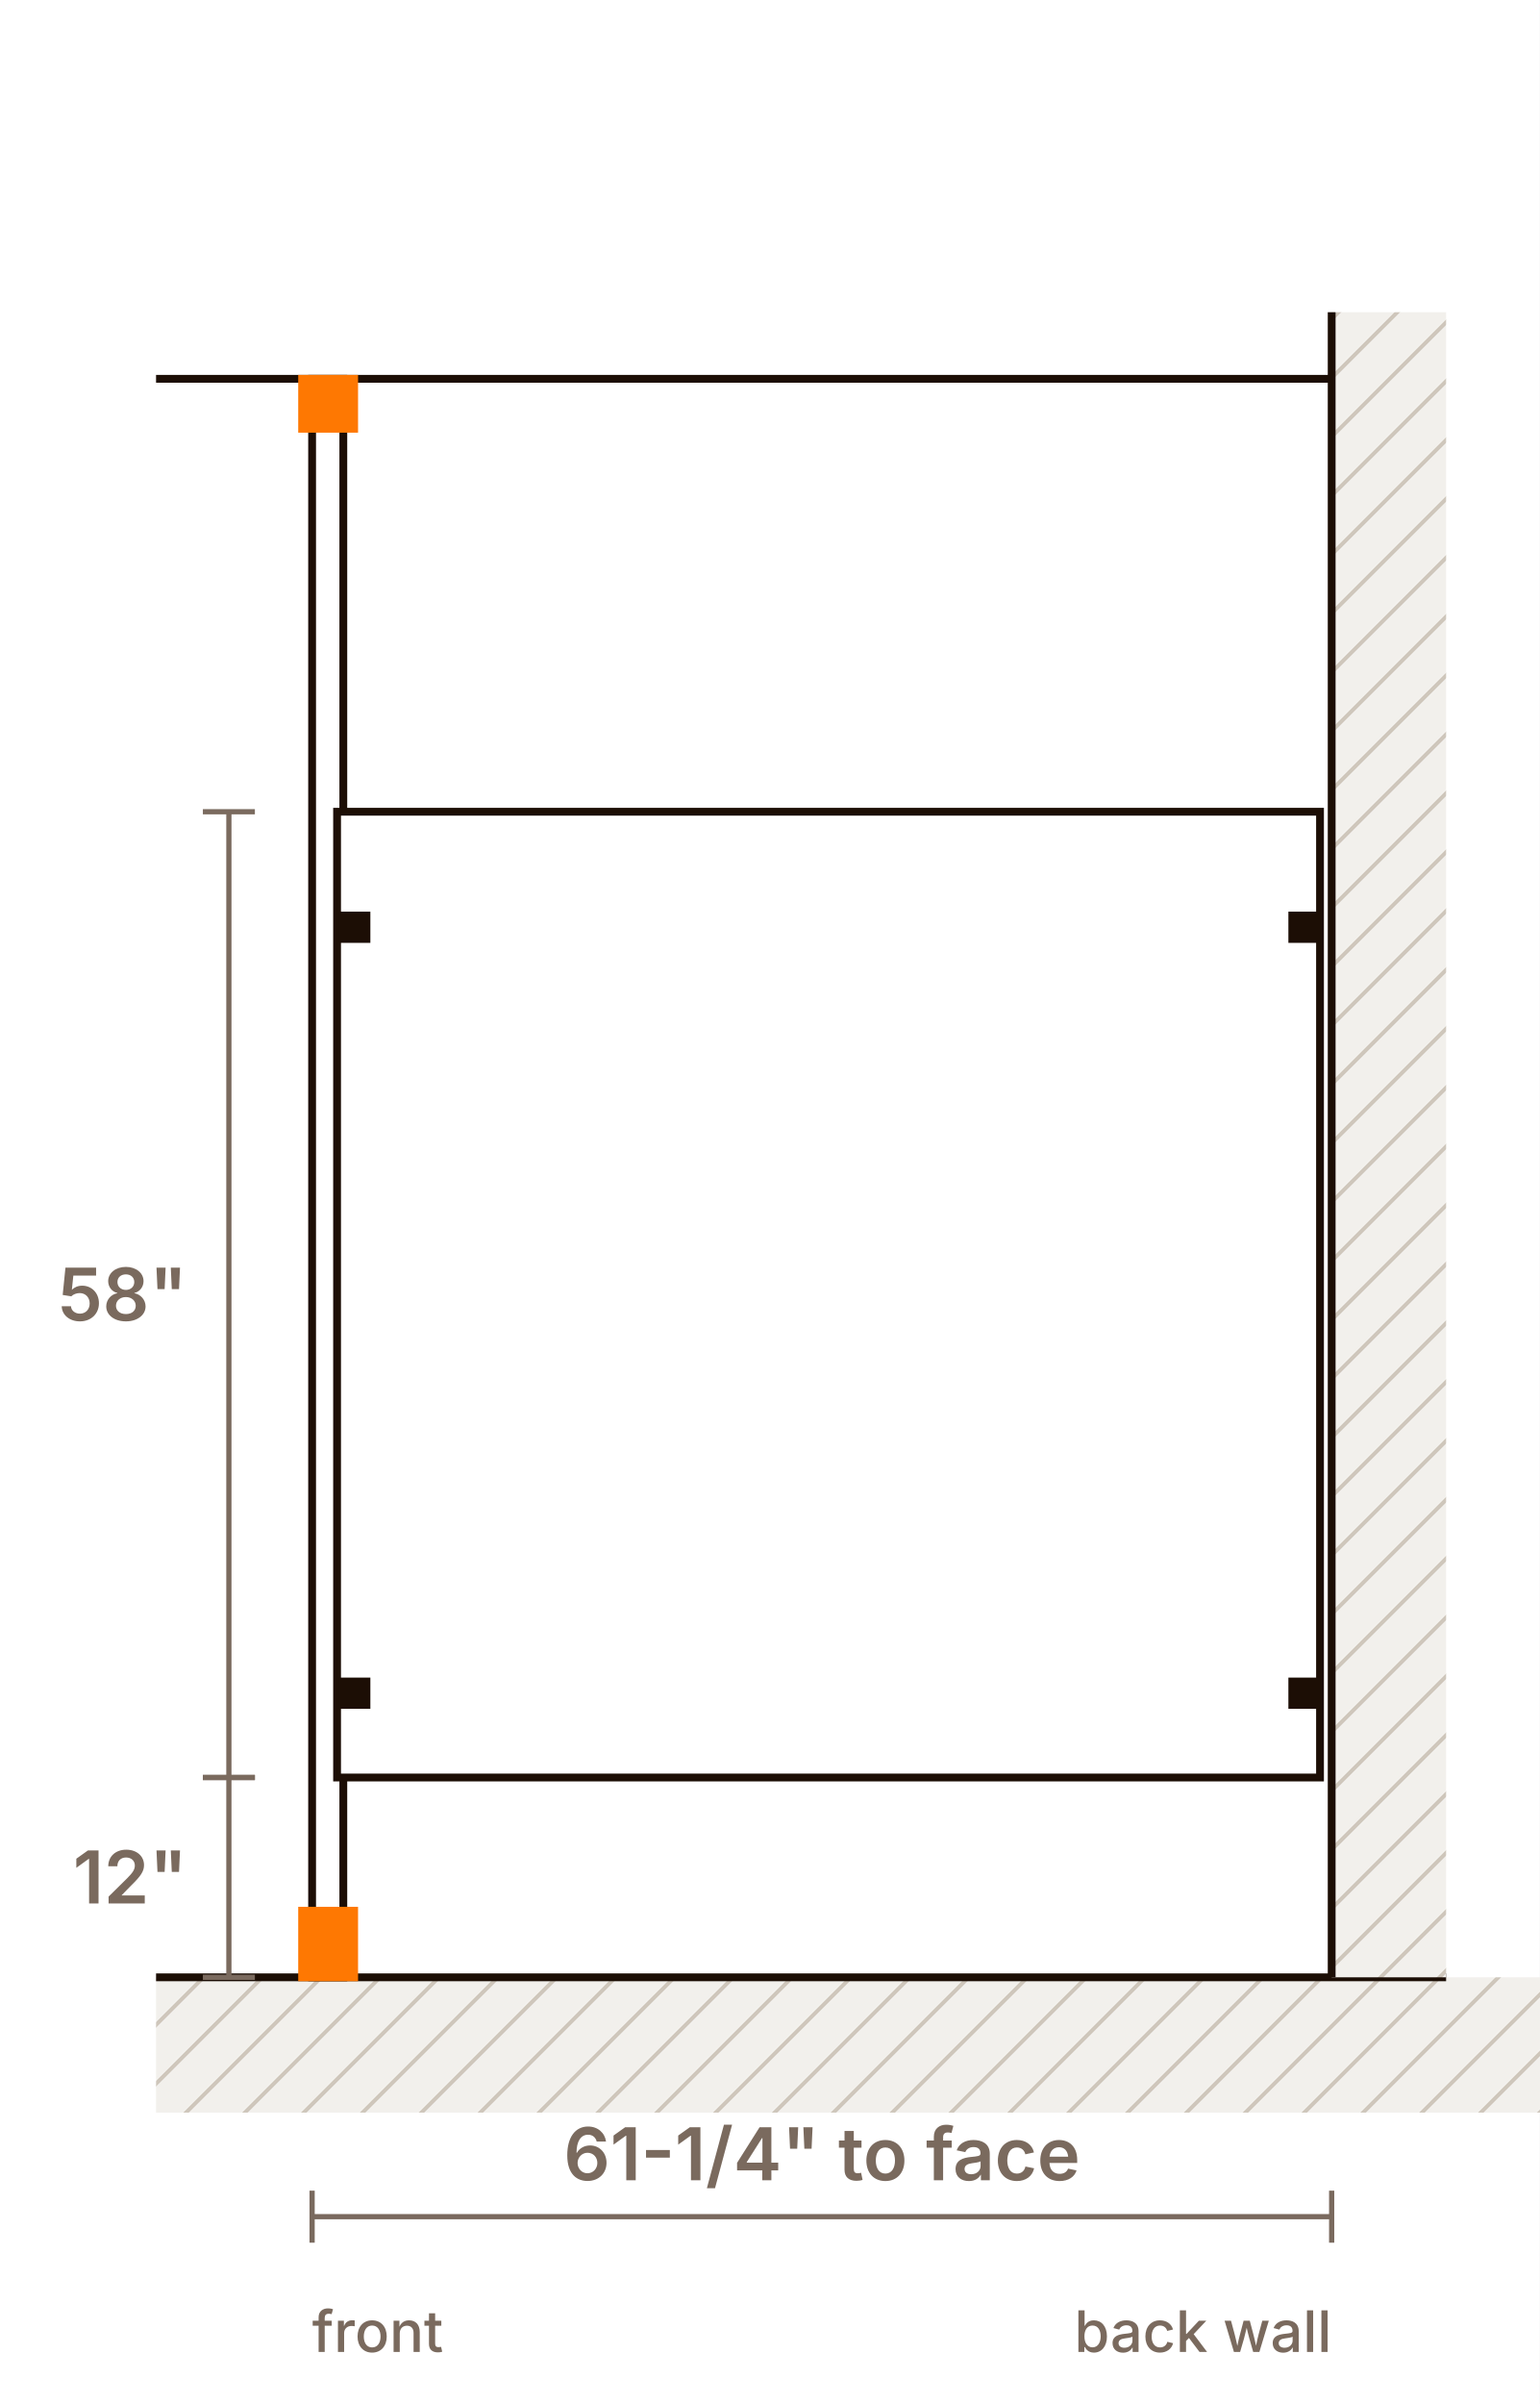
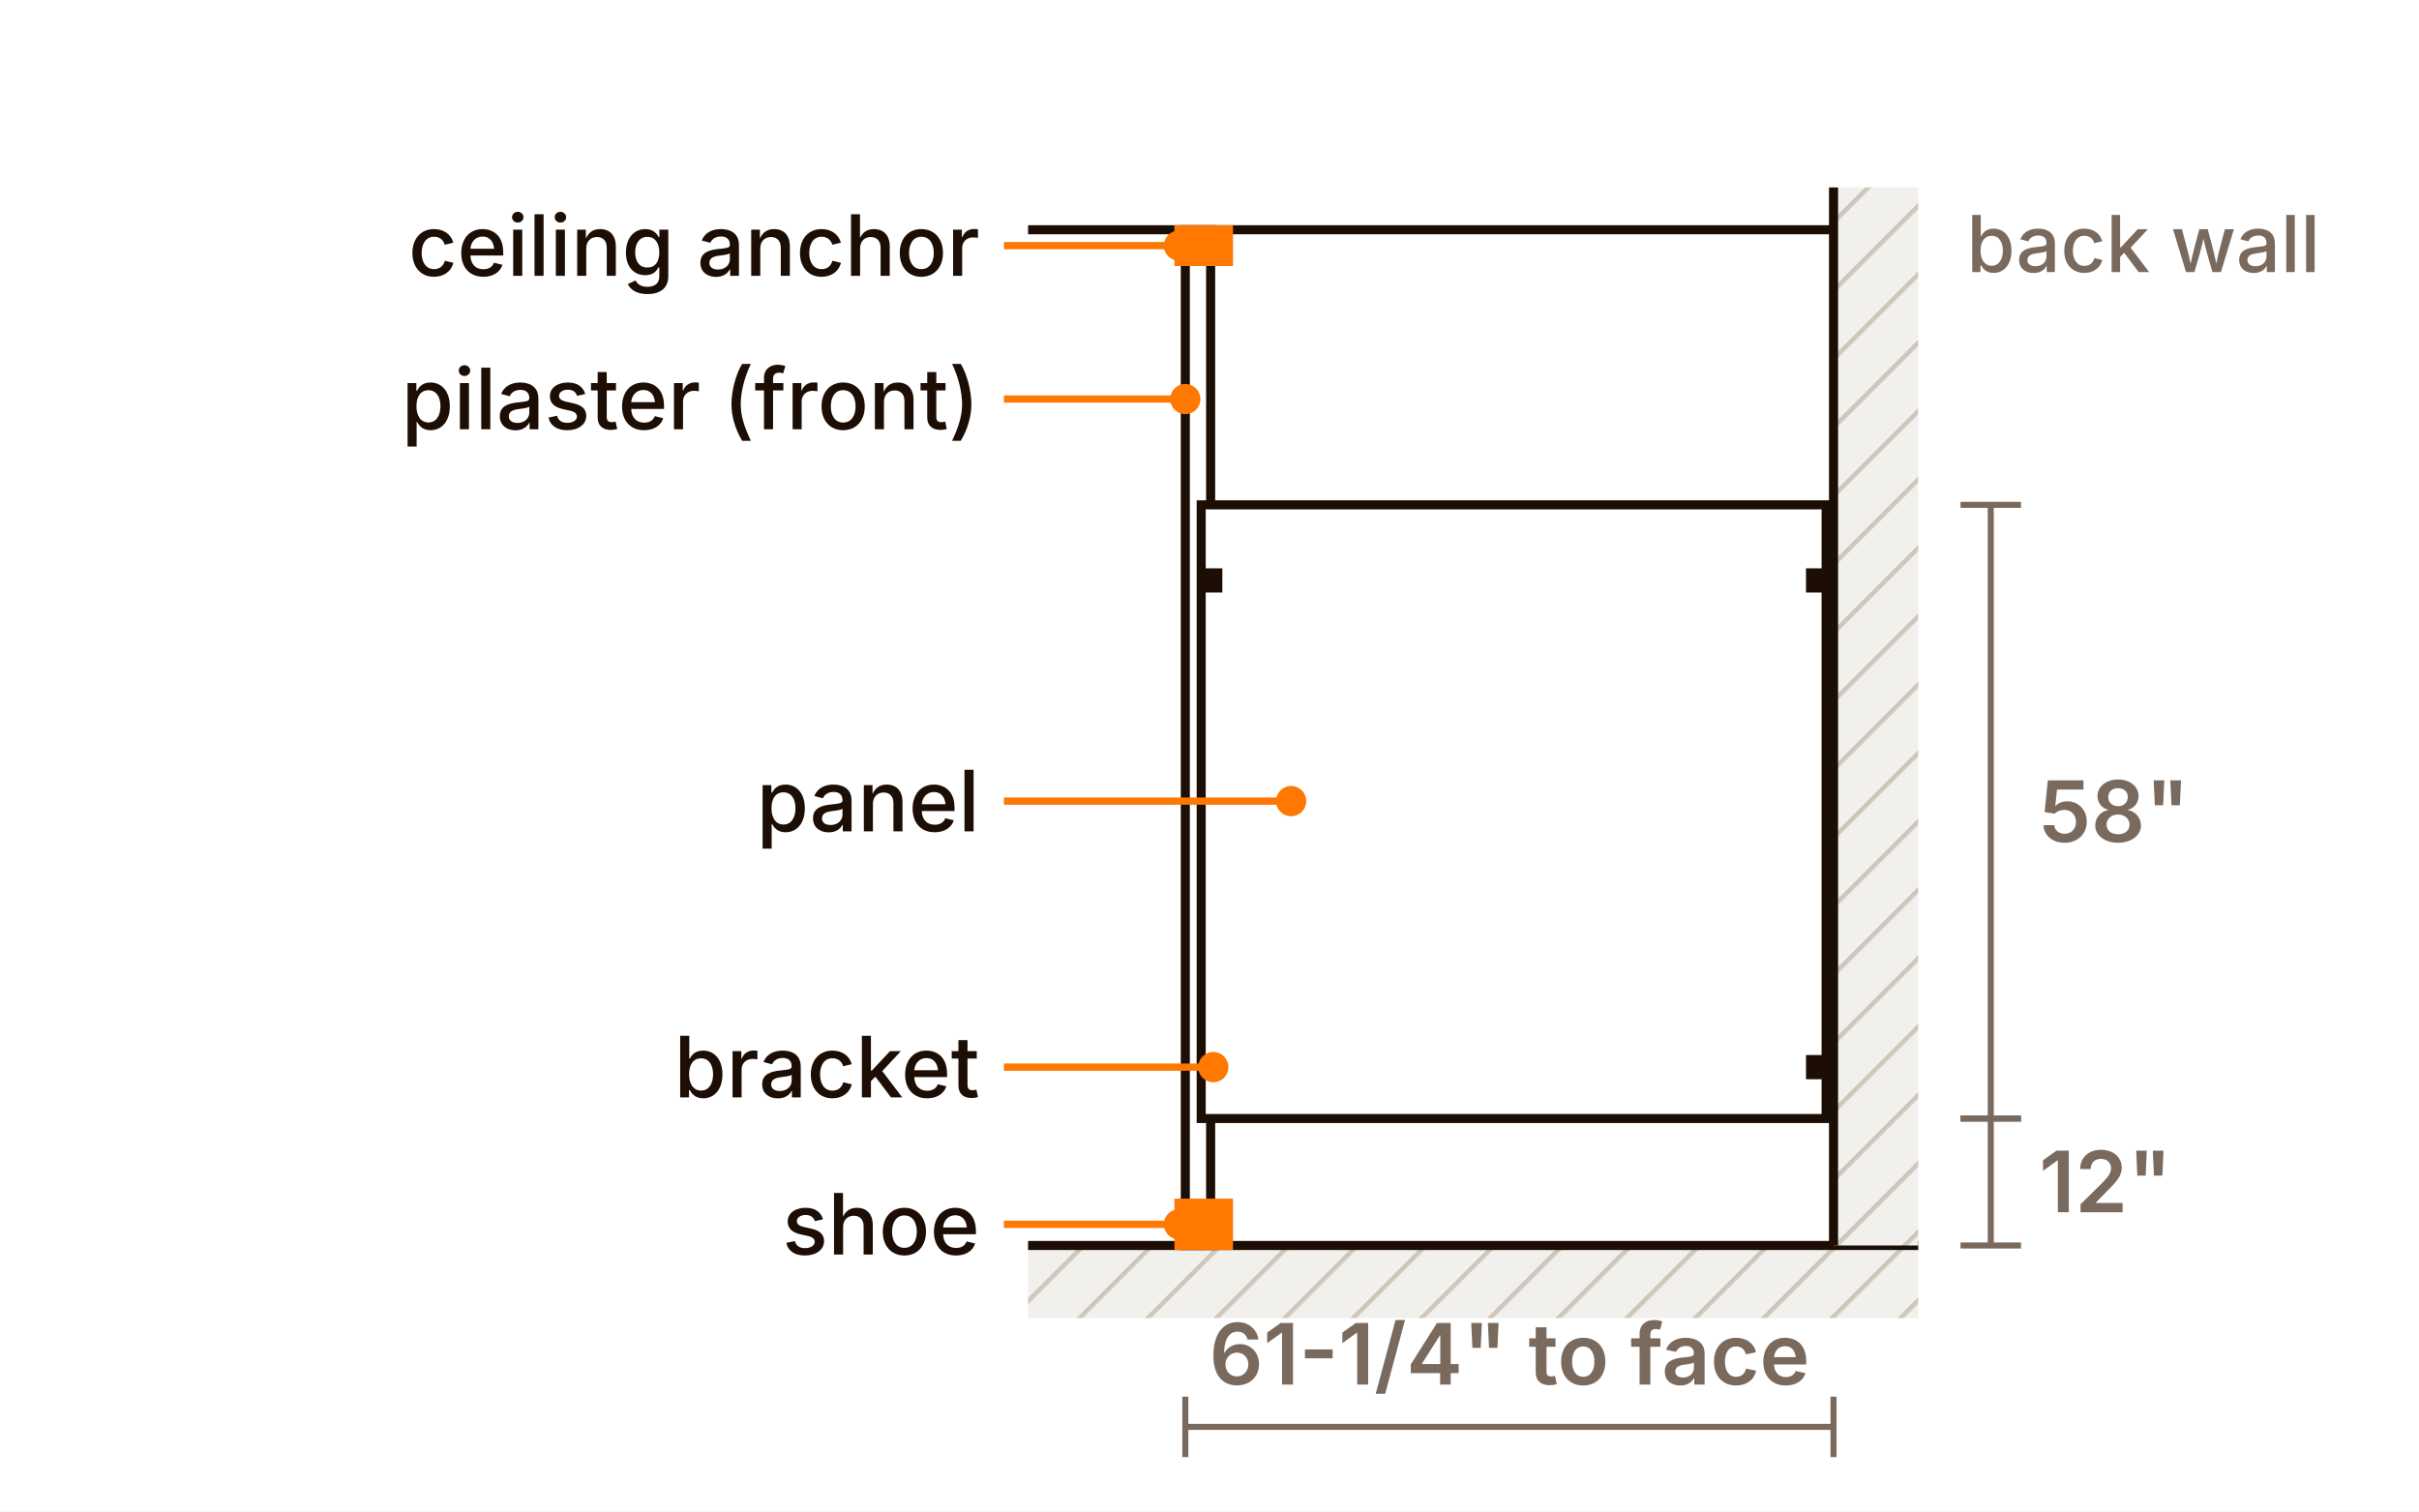
- <svg xmlns="http://www.w3.org/2000/svg" viewBox="0 0 296 462" width="296" height="462" role="img" aria-labelledby="t-mounting-floor-to-ceiling-side d-mounting-floor-to-ceiling-side" font-family="Inter, ui-sans-serif, system-ui, sans-serif">
+ <svg xmlns="http://www.w3.org/2000/svg" viewBox="0 0 400 250" width="400" height="250" role="img" aria-labelledby="t-mounting-floor-to-ceiling-side d-mounting-floor-to-ceiling-side" font-family="Inter, ui-sans-serif, system-ui, sans-serif">
  <defs>
    <pattern id="hatch-mounting-floor-to-ceiling-side" width="8" height="8" patternUnits="userSpaceOnUse" patternTransform="rotate(45)">
      <rect width="8" height="8" fill="#f2f0ec" />
      <line x1="0" y1="0" x2="0" y2="8" stroke="#cfc7bc" stroke-width="1.5" />
    </pattern>
    <marker id="tick-mounting-floor-to-ceiling-side" viewBox="0 0 10 10" refX="5" refY="5" markerWidth="8" markerHeight="8" orient="auto">
      <path d="M2 8 L8 2" stroke="#7a6a5e" stroke-width="1.5" />
    </marker>
  </defs>
-   <rect width="296" height="462" fill="#ffffff" />
-   <rect x="30" y="380" width="268" height="26" fill="url(#hatch-mounting-floor-to-ceiling-side)" stroke="none" stroke-width="1.5" />
-   <line x1="30" y1="380" x2="278" y2="380" stroke="#1c0e05" stroke-width="1.5" />
-   <rect x="256" y="60" width="22" height="320" fill="url(#hatch-mounting-floor-to-ceiling-side)" stroke="none" stroke-width="1.5" />
-   <line x1="256" y1="60" x2="256" y2="380" stroke="#1c0e05" stroke-width="1.5" />
-   <line x1="30" y1="72.8" x2="256" y2="72.8" stroke="#1c0e05" stroke-width="1.5" />
-   <rect x="60" y="72.8" width="6" height="307.2" fill="#ffffff" stroke="#1c0e05" stroke-width="1.5" />
-   <rect x="64.8" y="156" width="188.96" height="185.6" fill="#ffffff" stroke="#1c0e05" stroke-width="1.5" />
-   <rect x="64.8" y="175.2" width="6.4" height="6" fill="#1c0e05" stroke="none" stroke-width="1.5" />
-   <rect x="247.68" y="175.2" width="6.4" height="6" fill="#1c0e05" stroke="none" stroke-width="1.5" />
-   <rect x="64.8" y="322.4" width="6.4" height="6" fill="#1c0e05" stroke="none" stroke-width="1.5" />
-   <rect x="247.68" y="322.4" width="6.4" height="6" fill="#1c0e05" stroke="none" stroke-width="1.5" />
-   <rect x="58.08" y="367.2" width="10" height="12.8" fill="#fe7802" stroke="#fe7802" stroke-width="1.5" />
-   <rect x="58.08" y="72.8" width="10" height="9.6" fill="#fe7802" stroke="#fe7802" stroke-width="1.5" />
-   <line x1="60" y1="426" x2="256" y2="426" stroke="#7a6a5e" stroke-width="1" />
-   <line x1="60" y1="421" x2="60" y2="431" stroke="#7a6a5e" stroke-width="1" />
-   <line x1="256" y1="421" x2="256" y2="431" stroke="#7a6a5e" stroke-width="1" />
-   <text x="158" y="419" font-size="14" font-weight="600" fill="#7a6a5e" text-anchor="middle">61-1/4" to face</text>
-   <line x1="44" y1="156" x2="44" y2="341.6" stroke="#7a6a5e" stroke-width="1" />
-   <line x1="39" y1="156" x2="49" y2="156" stroke="#7a6a5e" stroke-width="1" />
-   <line x1="39" y1="341.6" x2="49" y2="341.6" stroke="#7a6a5e" stroke-width="1" />
-   <text x="36" y="253.8" font-size="14" font-weight="600" fill="#7a6a5e" text-anchor="end">58"</text>
-   <line x1="44" y1="341.6" x2="44" y2="380" stroke="#7a6a5e" stroke-width="1" />
-   <line x1="39" y1="341.6" x2="49" y2="341.6" stroke="#7a6a5e" stroke-width="1" />
-   <line x1="39" y1="380" x2="49" y2="380" stroke="#7a6a5e" stroke-width="1" />
-   <text x="36" y="365.8" font-size="14" font-weight="600" fill="#7a6a5e" text-anchor="end">12"</text>
-   <text x="60" y="452" font-size="11" font-weight="500" fill="#7a6a5e" text-anchor="start">front</text>
-   <text x="256" y="452" font-size="11" font-weight="500" fill="#7a6a5e" text-anchor="end">back wall</text>
+   <rect width="400" height="250" fill="#ffffff" />
+   <rect x="170" y="206" width="147.188" height="12" fill="url(#hatch-mounting-floor-to-ceiling-side)" stroke="none" stroke-width="1.5" />
+   <line x1="170" y1="206" x2="317.188" y2="206" stroke="#1c0e05" stroke-width="1.5" />
+   <rect x="303.188" y="31" width="14" height="175" fill="url(#hatch-mounting-floor-to-ceiling-side)" stroke="none" stroke-width="1.5" />
+   <line x1="303.188" y1="31" x2="303.188" y2="206" stroke="#1c0e05" stroke-width="1.5" />
+   <line x1="170" y1="38" x2="303.188" y2="38" stroke="#1c0e05" stroke-width="1.5" />
+   <rect x="196" y="38" width="4.188" height="168" fill="#ffffff" stroke="#1c0e05" stroke-width="1.5" />
+   <rect x="198.625" y="83.5" width="103.337" height="101.5" fill="#ffffff" stroke="#1c0e05" stroke-width="1.5" />
+   <rect x="198.625" y="94" width="3.5" height="4" fill="#1c0e05" stroke="none" stroke-width="1.5" />
+   <rect x="298.637" y="94" width="3.5" height="4" fill="#1c0e05" stroke="none" stroke-width="1.5" />
+   <rect x="198.625" y="174.5" width="3.5" height="4" fill="#1c0e05" stroke="none" stroke-width="1.5" />
+   <rect x="298.637" y="174.5" width="3.5" height="4" fill="#1c0e05" stroke="none" stroke-width="1.5" />
+   <rect x="194.95" y="199" width="8.188" height="7" fill="#fe7802" stroke="#fe7802" stroke-width="1.5" />
+   <rect x="194.95" y="38" width="8.188" height="5.25" fill="#fe7802" stroke="#fe7802" stroke-width="1.5" />
+   <line x1="196" y1="236" x2="303.188" y2="236" stroke="#7a6a5e" stroke-width="1" />
+   <line x1="196" y1="231" x2="196" y2="241" stroke="#7a6a5e" stroke-width="1" />
+   <line x1="303.188" y1="231" x2="303.188" y2="241" stroke="#7a6a5e" stroke-width="1" />
+   <text x="249.594" y="229" font-size="14" font-weight="600" fill="#7a6a5e" text-anchor="middle">61-1/4" to face</text>
+   <line x1="329.188" y1="83.5" x2="329.188" y2="185" stroke="#7a6a5e" stroke-width="1" />
+   <line x1="324.188" y1="83.5" x2="334.188" y2="83.5" stroke="#7a6a5e" stroke-width="1" />
+   <line x1="324.188" y1="185" x2="334.188" y2="185" stroke="#7a6a5e" stroke-width="1" />
+   <text x="337.188" y="139.25" font-size="14" font-weight="600" fill="#7a6a5e" text-anchor="start">58"</text>
+   <line x1="329.188" y1="185" x2="329.188" y2="206" stroke="#7a6a5e" stroke-width="1" />
+   <line x1="324.188" y1="185" x2="334.188" y2="185" stroke="#7a6a5e" stroke-width="1" />
+   <line x1="324.188" y1="206" x2="334.188" y2="206" stroke="#7a6a5e" stroke-width="1" />
+   <text x="337.188" y="200.5" font-size="14" font-weight="600" fill="#7a6a5e" text-anchor="start">12"</text>
+   <text x="325.188" y="45" font-size="13" font-weight="500" fill="#7a6a5e" text-anchor="start">back wall</text>
+   <line x1="166" y1="40.625" x2="194.95" y2="40.625" stroke="#fe7802" stroke-width="1.2" />
+   <circle cx="194.95" cy="40.625" r="2.5" fill="#fe7802" />
+   <text x="162" y="45.625" font-size="14" font-weight="500" fill="#1c0e05" text-anchor="end" paint-order="stroke" stroke="#fff" stroke-width="4">ceiling anchor</text>
+   <line x1="166" y1="66" x2="196" y2="66" stroke="#fe7802" stroke-width="1.2" />
+   <circle cx="196" cy="66" r="2.5" fill="#fe7802" />
+   <text x="162" y="71" font-size="14" font-weight="500" fill="#1c0e05" text-anchor="end" paint-order="stroke" stroke="#fff" stroke-width="4">pilaster (front)</text>
+   <line x1="166" y1="132.5" x2="213.5" y2="132.5" stroke="#fe7802" stroke-width="1.2" />
+   <circle cx="213.5" cy="132.5" r="2.5" fill="#fe7802" />
+   <text x="162" y="137.5" font-size="14" font-weight="500" fill="#1c0e05" text-anchor="end" paint-order="stroke" stroke="#fff" stroke-width="4">panel</text>
+   <line x1="166" y1="176.5" x2="200.625" y2="176.5" stroke="#fe7802" stroke-width="1.2" />
+   <circle cx="200.625" cy="176.5" r="2.5" fill="#fe7802" />
+   <text x="162" y="181.5" font-size="14" font-weight="500" fill="#1c0e05" text-anchor="end" paint-order="stroke" stroke="#fff" stroke-width="4">bracket</text>
+   <line x1="166" y1="202.5" x2="194.95" y2="202.5" stroke="#fe7802" stroke-width="1.2" />
+   <circle cx="194.95" cy="202.5" r="2.5" fill="#fe7802" />
+   <text x="162" y="207.5" font-size="14" font-weight="500" fill="#1c0e05" text-anchor="end" paint-order="stroke" stroke="#fff" stroke-width="4">shoe</text>
</svg>
